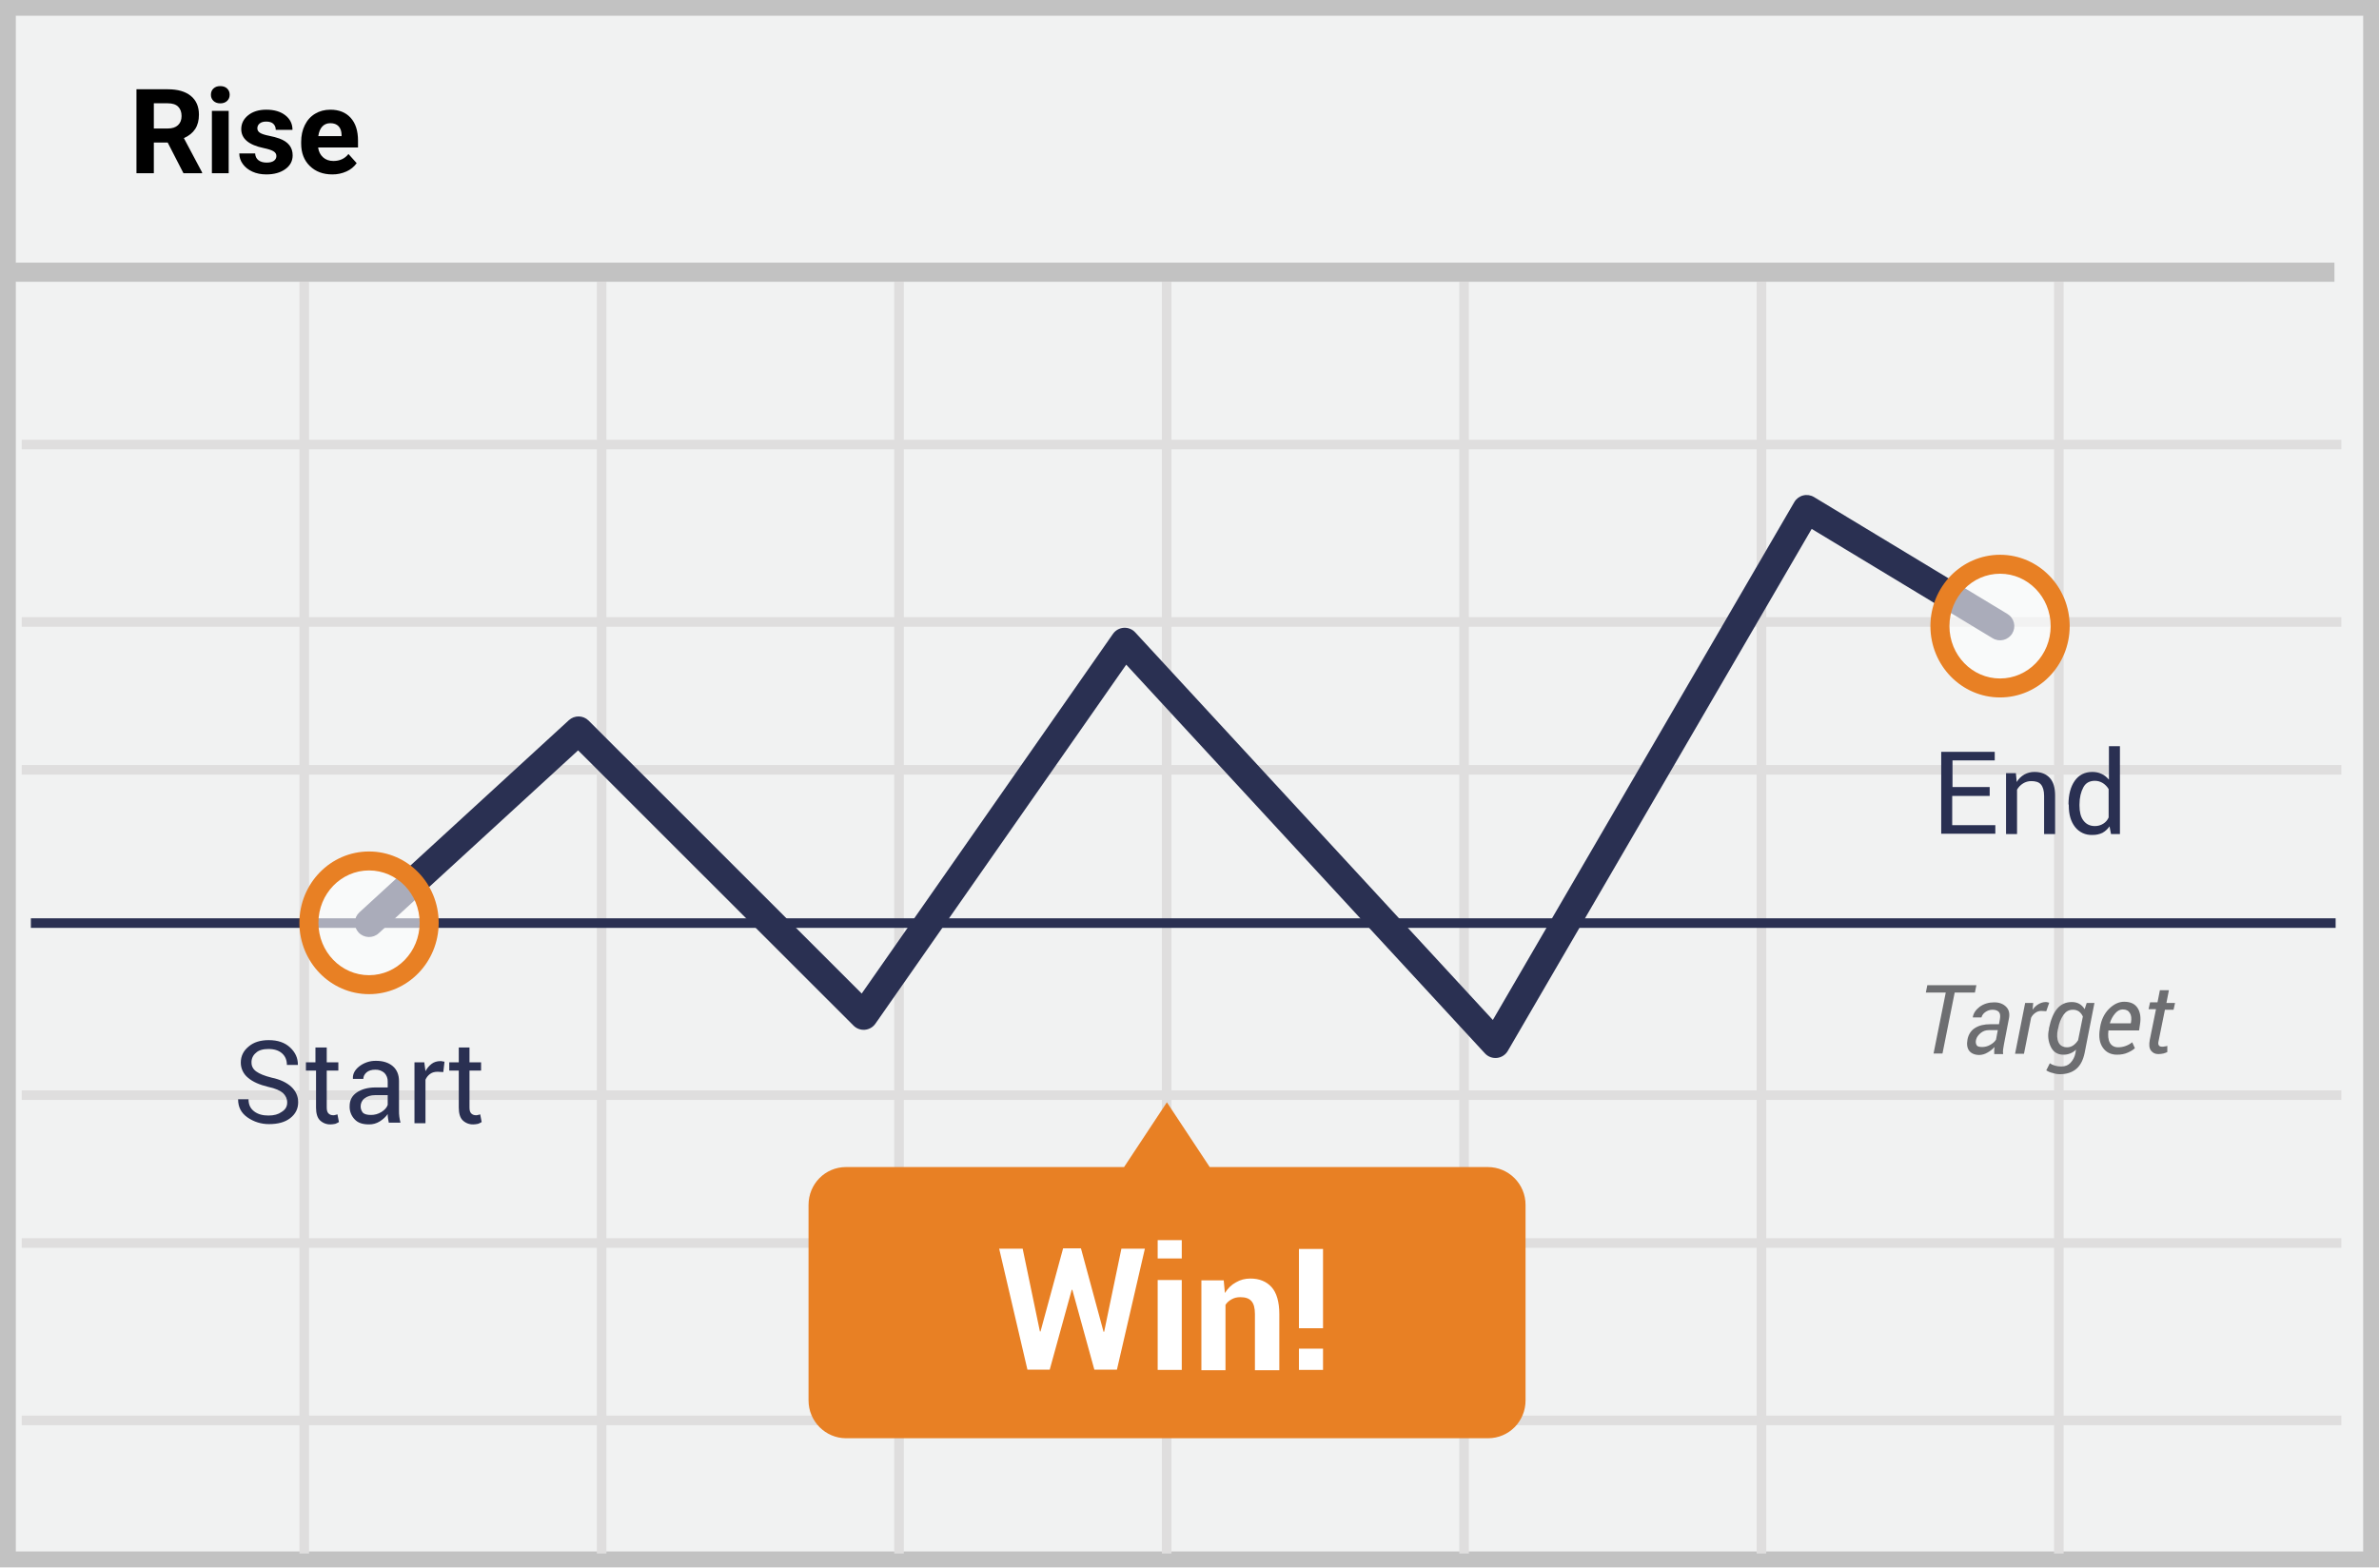
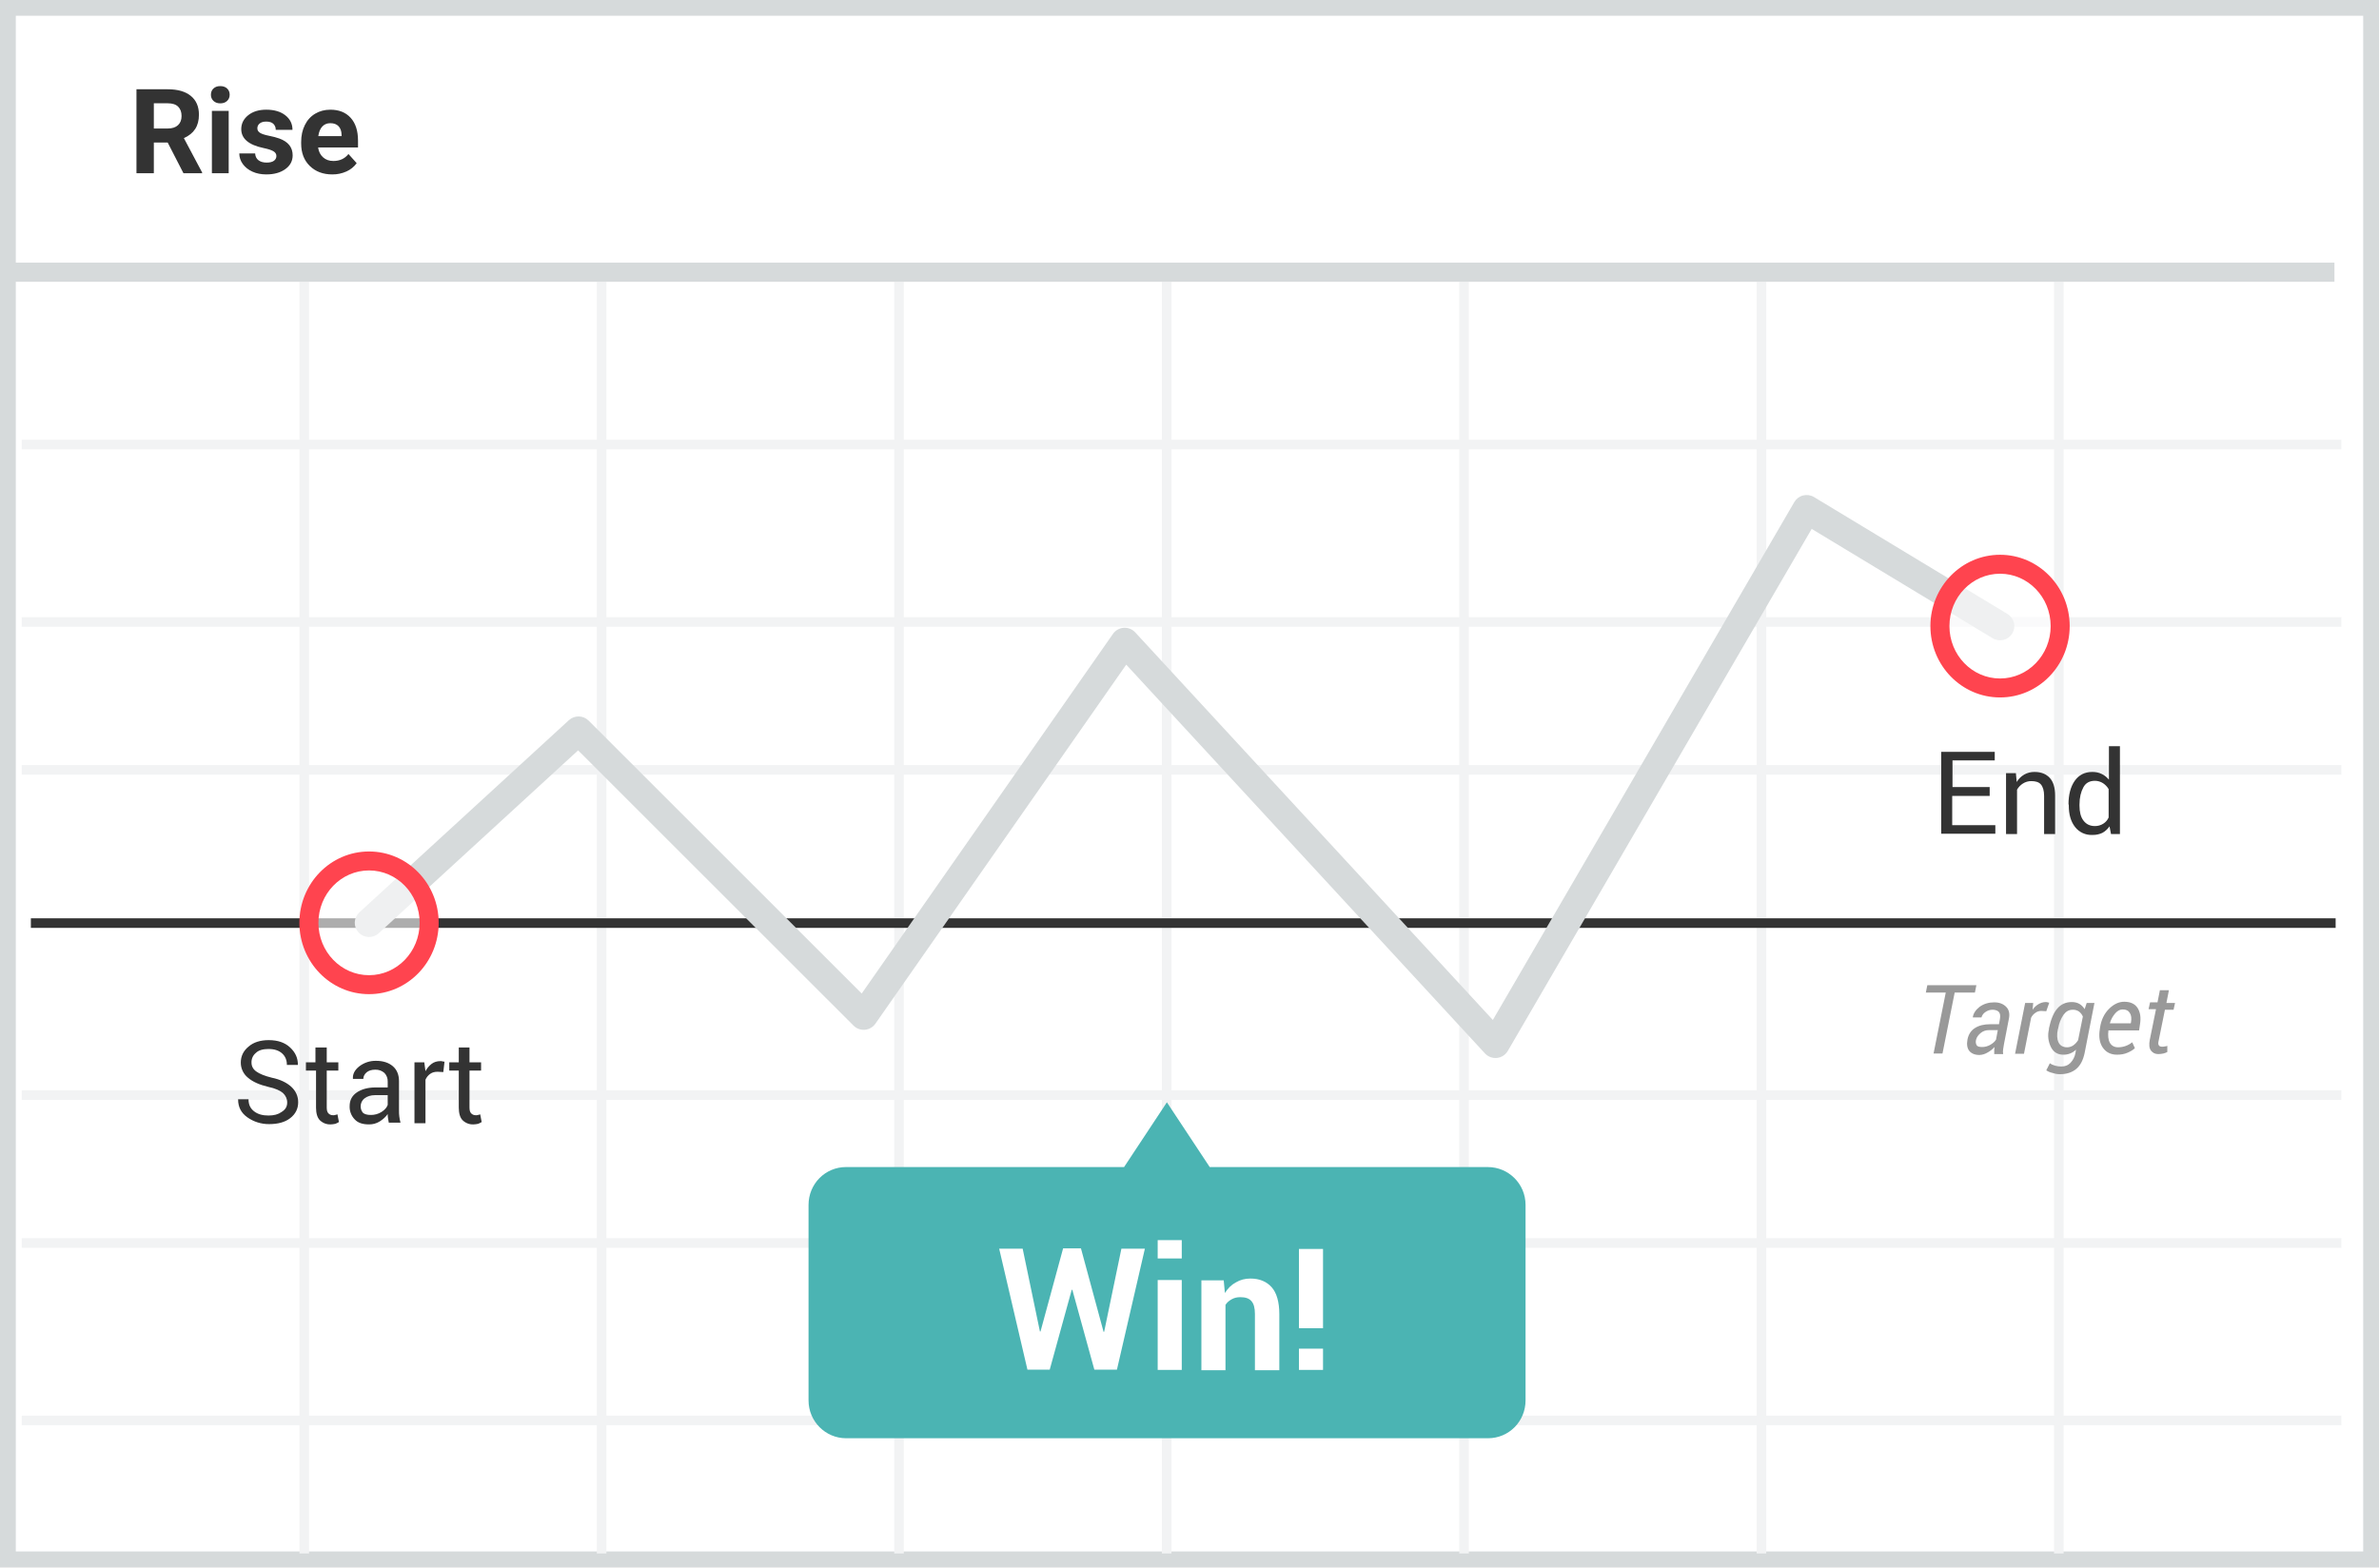
- <svg xmlns="http://www.w3.org/2000/svg" width="299" height="197">
-   <g fill="none" fill-rule="evenodd">
-     <path fill="#F1F2F2" d="M.993.99h297v195h-297z" />
-     <path d="M1.987 1.98v193.04h295.026V1.98H1.987zM299 0v197H0V0h299z" fill="#C2C2C2" fill-rule="nonzero" />
-     <path d="M2.73 55.88h291.54M2.731 78.184h291.538M2.731 96.77h291.538M2.731 137.66h291.538M2.731 156.247h291.538M2.731 178.55h291.538M38.239 35.435v159.843M75.615 35.435v159.843m37.377-159.843v159.843m33.64-159.843v159.843m37.376-159.843v159.843m37.376-159.843v159.843m37.377-159.843v159.843" stroke="#DFDEDE" stroke-width="1.207" />
-     <path fill="#2A3052" fill-rule="nonzero" d="M3.88 116.636v-1.203h289.67v1.203z" />
-     <path fill="#C2C2C2" fill-rule="nonzero" d="M1.787 35.42v-2.406H293.4v2.406z" />
-     <path d="M186.989 146.702h-34.947l-5.383-8.141-5.382 8.14H106.33c-2.616 0-4.71 2.12-4.71 4.759v24.571c0 2.64 2.131 4.758 4.71 4.758h80.696c2.617 0 4.71-2.119 4.71-4.758V151.46c0-2.64-2.13-4.758-4.747-4.758z" fill="#E88024" />
-     <g transform="translate(38.74 61.377)">
-       <path d="M33.918 32.946L8.856 55.936a1.797 1.797 0 0 1-2.533-.104 1.782 1.782 0 0 1 .105-2.524l26.329-24.154a1.797 1.797 0 0 1 2.484.053l34.321 34.304 31.581-45.21a1.797 1.797 0 0 1 2.792-.19l44.95 48.723 37.888-65.096a1.796 1.796 0 0 1 2.481-.632l24.308 14.692a1.783 1.783 0 0 1 .604 2.454 1.796 1.796 0 0 1-2.463.601L188.958 5.107l-38.194 65.62a1.796 1.796 0 0 1-2.87.312l-45.086-48.868L71.28 67.307a1.797 1.797 0 0 1-2.741.241l-34.62-34.602z" fill="#2A3052" fill-rule="nonzero" />
-       <ellipse fill="#FFF" opacity=".6" cx="212.633" cy="17.325" rx="7.557" ry="7.776" />
-       <path d="M212.633 26.293c-4.843 0-8.753-4.024-8.753-8.968s3.91-8.967 8.753-8.967c4.842 0 8.752 4.023 8.752 8.967 0 4.944-3.91 8.968-8.752 8.968zm0-2.383c3.504 0 6.361-2.94 6.361-6.585s-2.857-6.584-6.361-6.584c-3.505 0-6.362 2.94-6.362 6.584 0 3.645 2.857 6.585 6.362 6.585z" fill="#E88024" fill-rule="nonzero" />
-       <ellipse fill="#FFF" opacity=".6" cx="7.641" cy="54.622" rx="7.557" ry="7.776" />
-       <path d="M7.642 63.59c-4.843 0-8.752-4.024-8.752-8.968s3.91-8.967 8.752-8.967c4.842 0 8.752 4.023 8.752 8.967 0 4.944-3.91 8.968-8.752 8.968zm0-2.383c3.505 0 6.361-2.94 6.361-6.585s-2.856-6.584-6.361-6.584-6.362 2.94-6.362 6.584c0 3.645 2.857 6.585 6.362 6.585z" fill="#E88024" fill-rule="nonzero" />
+ <svg xmlns="http://www.w3.org/2000/svg" width="299" height="197" viewBox="0 0 299 197">
+   <g fill="none">
+     <path fill="#FFF" d="M0.993 0.99L297.993 0.99 297.993 195.99 0.993 195.99z" />
+     <path fill="#D6DADB" d="M1.987 1.98v193.04h295.026V1.98H1.987zM299 0v197H0V0h299z" />
+     <path fill="#F2F3F4" d="M38.843 35.435l-.001 19.841h36.169V35.435h1.208l-.001 19.841h36.17V35.435h1.207v19.841h32.433V35.435h1.208l-.001 19.841h36.169V35.435h1.208l-.001 19.841h36.169V35.435h1.208l-.001 19.841h36.17V35.435h1.208l-.001 19.841h34.906v1.207h-34.906V77.58h34.906v1.207h-34.906v17.379h34.906v1.208l-34.906-.001v39.683h34.906v1.207h-34.906v17.38h34.906v1.208l-34.906-.001v21.096h34.906v1.208l-34.906-.001v16.125h-1.206l-.001-16.125h-36.17v16.125h-1.207v-16.125h-36.169v16.125h-1.206l-.001-16.125h-36.169v16.125h-1.207v-16.125h-32.433v16.125h-1.207v-16.125h-36.17v16.125h-1.207v-16.125H38.842v16.125h-1.206l-.001-16.125H2.73v-1.207h34.905V156.85H2.73v-1.207h34.905v-17.38H2.73v-1.207h34.905V97.373H2.73v-1.207h34.905V78.787H2.73V77.58h34.905V56.483H2.73v-1.206l34.905-.001V35.435h1.208zm219.314 142.511V156.85h-36.17v21.096h36.17zM75.011 156.85H38.842v21.096h36.169V156.85zm37.377 0h-36.17v21.096h36.17V156.85zm33.64 0h-32.433v21.096h32.433V156.85zm37.376 0h-36.169v21.096h36.169V156.85zm37.376 0h-36.169v21.096h36.169V156.85zm37.377-1.207v-17.38h-36.17v17.38h36.17zm-112.129-17.38h-32.433v17.38h32.433v-17.38zm74.752 0h-36.169v17.38h36.169v-17.38zm-37.376 0h-36.169v17.38h36.169v-17.38zm-71.016 0h-36.17v17.38h36.17v-17.38zm-37.377 0H38.842v17.38h36.169v-17.38zm183.146-1.207V97.373h-36.17v39.683h36.17zM220.78 97.373h-36.169v39.683h36.169V97.373zm-37.376 0h-36.169v39.683h36.169V97.373zm-37.376 0h-32.433v39.683h32.433V97.373zm-33.64 0h-36.17v39.683h36.17V97.373zm-37.377 0H38.842v39.683h36.169V97.373zm183.146-1.207V78.787h-36.17v17.379h36.17zM220.78 78.787h-36.169v17.379h36.169V78.787zm-37.376 0h-36.169v17.379h36.169V78.787zm-37.376 0h-32.433v17.379h32.433V78.787zm-33.64 0h-36.17v17.379h36.17V78.787zm-37.377 0H38.842v17.379h36.169V78.787zm183.146-1.207V56.483h-36.17V77.58h36.17zM220.78 56.483h-36.169V77.58h36.169V56.483zm-37.376 0h-36.169V77.58h36.169V56.483zm-37.376 0h-32.433V77.58h32.433V56.483zm-33.64 0h-36.17V77.58h36.17V56.483zm-37.377 0H38.842V77.58h36.169V56.483z" />
+     <path fill="#333" d="M3.88 116.636L3.88 115.433 293.55 115.433 293.55 116.636z" />
+     <path fill="#D6DADB" d="M1.787 35.42L1.787 33.014 293.4 33.014 293.4 35.42z" />
+     <path fill="#4BB4B3" d="M186.989 146.702h-34.947l-5.383-8.141-5.382 8.14H106.33c-2.616 0-4.71 2.12-4.71 4.759v24.571c0 2.64 2.131 4.758 4.71 4.758h80.696c2.617 0 4.71-2.119 4.71-4.758V151.46c0-2.64-2.13-4.758-4.747-4.758z" />
+     <g transform="translate(36.74 61.377)">
+       <path fill="#D6DADB" d="M35.918 32.946l-25.062 22.99c-.73.668-1.861.622-2.533-.104-.322-.348-.492-.81-.474-1.284.022-.474.23-.92.579-1.24l26.329-24.154c.709-.65 1.804-.626 2.484.053l34.321 34.304 31.581-45.21c.312-.446.808-.726 1.35-.763.543-.037 1.073.174 1.442.573l44.95 48.723 37.888-65.096c.242-.416.642-.717 1.108-.836.467-.118.961-.045 1.373.204l24.308 14.692c.406.245.699.641.812 1.102.113.46.038.947-.208 1.352-.515.845-1.617 1.113-2.463.601L190.958 5.107l-38.194 65.62c-.287.491-.79.818-1.356.88-.566.06-1.128-.15-1.514-.568l-45.086-48.868L73.28 67.307c-.305.435-.786.713-1.314.759-.53.046-1.051-.143-1.427-.518l-34.62-34.602h-.001z" />
+       <ellipse cx="214.633" cy="17.325" fill="#FFF" opacity=".6" rx="7.557" ry="7.776" />
+       <path fill="#FF444F" d="M214.633 26.293c-4.843 0-8.753-4.024-8.753-8.968s3.91-8.967 8.753-8.967c4.842 0 8.752 4.023 8.752 8.967 0 4.944-3.91 8.968-8.752 8.968zm0-2.383c3.504 0 6.361-2.94 6.361-6.585s-2.857-6.584-6.361-6.584c-3.505 0-6.362 2.94-6.362 6.584 0 3.645 2.857 6.585 6.362 6.585z" />
+       <ellipse cx="9.641" cy="54.622" fill="#FFF" opacity=".6" rx="7.557" ry="7.776" />
+       <path fill="#FF444F" d="M9.642 63.59C4.799 63.59.89 59.566.89 54.622s3.91-8.967 8.752-8.967c4.842 0 8.752 4.023 8.752 8.967 0 4.944-3.91 8.968-8.752 8.968zm0-2.383c3.505 0 6.361-2.94 6.361-6.585s-2.856-6.584-6.361-6.584-6.362 2.94-6.362 6.584c0 3.645 2.857 6.585 6.362 6.585z" />
    </g>
-     <path d="M36.095 138.59c0-.484-.187-.856-.523-1.19-.337-.298-.972-.595-1.87-.781-1.083-.26-1.943-.632-2.54-1.152a2.426 2.426 0 0 1-.898-1.896c0-.818.336-1.487.972-2.008.635-.557 1.495-.817 2.542-.817 1.12 0 2.018.297 2.69.929.673.632.972 1.338.972 2.156v.037h-1.383c0-.595-.186-1.078-.598-1.45-.41-.371-.971-.557-1.719-.557-.673 0-1.233.149-1.57.483a1.484 1.484 0 0 0-.56 1.227c0 .446.187.818.598 1.115.41.297 1.046.558 1.943.78 1.084.224 1.906.633 2.467 1.153.56.52.86 1.19.86 1.933 0 .818-.337 1.487-1.01 2.007-.672.52-1.57.744-2.653.744a4.66 4.66 0 0 1-2.729-.855c-.785-.558-1.158-1.301-1.158-2.23v-.038h1.308c0 .67.224 1.153.71 1.524.486.372 1.084.52 1.794.52s1.234-.148 1.645-.445c.486-.298.71-.67.71-1.19zm4.971-6.915v1.859h1.458v1.04h-1.458v4.647c0 .372.075.595.224.743.15.15.337.223.598.223.075 0 .15 0 .262-.037.112-.037.187-.037.262-.074l.186.966a2.494 2.494 0 0 1-.448.224 3.288 3.288 0 0 1-.598.074 1.837 1.837 0 0 1-1.346-.52c-.336-.335-.486-.893-.486-1.599v-4.647h-1.27v-1.04h1.196v-1.859h1.42zm7.812 9.516a21.105 21.105 0 0 0-.112-.632c-.038-.186-.038-.334-.038-.52-.261.372-.598.669-1.009.93a2.45 2.45 0 0 1-1.346.37c-.784 0-1.382-.185-1.794-.631a2.26 2.26 0 0 1-.635-1.673c0-.743.299-1.3.897-1.71.598-.409 1.383-.632 2.392-.632h1.495v-.743c.014-.4-.134-.788-.411-1.078a1.624 1.624 0 0 0-1.159-.41c-.448 0-.822.112-1.084.335-.261.223-.41.52-.41.818h-1.309v-.037c-.037-.558.224-1.078.785-1.524a3.338 3.338 0 0 1 2.13-.706c.86 0 1.57.223 2.094.669.523.446.784 1.078.784 1.896v3.68c-.01.514.054 1.027.187 1.524h-1.457v.074zm-2.28-1.04a2.45 2.45 0 0 0 1.345-.372c.411-.26.673-.558.785-.893v-1.226h-1.57c-.56 0-1.009.148-1.345.409-.337.26-.486.632-.486 1.003 0 .335.112.595.299.818.224.186.56.26.972.26zm9.12-5.39l-.71-.038c-.374 0-.673.074-.935.26a1.712 1.712 0 0 0-.598.744v5.464h-1.383v-7.657h1.234l.149 1.115a2.81 2.81 0 0 1 .785-.93c.299-.223.673-.334 1.084-.334a.83.83 0 0 1 .299.037c.075 0 .187.037.224.037l-.15 1.301zm3.289-3.086v1.859h1.457v1.04h-1.457v4.647c0 .372.075.595.224.743.15.15.336.223.598.223.075 0 .15 0 .262-.037.112-.037.187-.037.261-.074l.187.966a2.494 2.494 0 0 1-.448.224 3.288 3.288 0 0 1-.598.074 1.837 1.837 0 0 1-1.346-.52c-.336-.335-.486-.893-.486-1.599v-4.647h-1.196v-1.04h1.196v-1.859h1.346zm191.025-31.629h-4.672v3.68h5.42v1.078h-6.803V94.507h6.728v1.078h-5.308v3.346h4.672v1.115h-.037zm3.326-2.9l.112 1.153a2.53 2.53 0 0 1 2.243-1.264c.822 0 1.458.26 1.906.744.449.483.673 1.226.673 2.23v4.832h-1.383v-4.795c0-.669-.15-1.152-.411-1.45-.262-.297-.673-.409-1.196-.409a1.92 1.92 0 0 0-1.047.298c-.299.186-.56.446-.747.78v5.576h-1.383v-7.657h1.233v-.037zm6.616 3.978c0-1.227.262-2.23.785-2.974.523-.743 1.27-1.115 2.205-1.115.449 0 .822.074 1.196.26.337.149.636.41.897.707v-4.2h1.383v11.04h-1.121l-.187-.967a2.648 2.648 0 0 1-.897.818 2.779 2.779 0 0 1-1.27.26 2.585 2.585 0 0 1-2.169-1.004c-.523-.669-.785-1.561-.785-2.676v-.149h-.037zm1.383.149c0 .78.15 1.412.486 1.858.336.447.785.707 1.457.707a1.92 1.92 0 0 0 1.047-.298c.299-.186.523-.446.673-.78v-3.57a2.258 2.258 0 0 0-.71-.743 1.888 1.888 0 0 0-1.01-.298c-.672 0-1.158.26-1.457.818-.3.558-.486 1.264-.486 2.156v.149z" fill="#2A3052" fill-rule="nonzero" />
-     <path d="M248.212 124.77h-2.542l-1.532 7.657h-1.122l1.533-7.657h-2.504l.187-.93h6.167l-.187.93zm2.43 7.695v-.484c0-.111.037-.26.037-.371a3.27 3.27 0 0 1-.897.706 2.102 2.102 0 0 1-1.01.297c-.56 0-1.009-.186-1.27-.52-.262-.335-.337-.818-.225-1.413.113-.632.449-1.152.935-1.45.523-.334 1.158-.483 1.943-.483h1.084l.112-.632c.075-.408.038-.706-.112-.892-.15-.186-.448-.297-.822-.297-.336 0-.635.111-.897.297a1.204 1.204 0 0 0-.486.67h-1.084v-.038c.075-.483.374-.93.86-1.3.523-.373 1.121-.558 1.831-.558.636 0 1.122.185 1.495.557.374.372.486.892.337 1.561l-.598 3.086-.112.669a1.795 1.795 0 0 0 0 .632h-1.122v-.037zm-1.496-.855c.3 0 .636-.075.972-.26.336-.186.598-.41.748-.67l.224-1.19h-1.122a1.57 1.57 0 0 0-1.046.373c-.3.26-.486.52-.56.817-.075.298-.038.52.074.707.112.186.374.223.71.223zm8.036-4.498l-.635-.037c-.254 0-.502.077-.71.223a1.564 1.564 0 0 0-.561.632l-.897 4.535h-1.121l1.27-6.394h1.01l-.075.855c.19-.29.446-.532.747-.706.262-.149.561-.26.897-.26.075 0 .15 0 .262.037.112.037.15.037.187.037l-.374 1.078zm.337 2.156c.224-1.078.56-1.933 1.046-2.49.486-.558 1.084-.819 1.832-.819.336 0 .672.075.934.223.262.15.486.372.673.67l.261-.781h.972l-1.233 6.282c-.187.892-.523 1.561-1.047 2.007-.523.447-1.233.67-2.055.67a2.797 2.797 0 0 1-.898-.15 2.377 2.377 0 0 1-.822-.334l.449-.892c.15.112.373.223.635.298.262.074.523.111.785.111.486 0 .86-.149 1.159-.446a2.41 2.41 0 0 0 .635-1.227l.075-.446a2.2 2.2 0 0 1-1.607.632c-.673 0-1.196-.297-1.533-.93a3.251 3.251 0 0 1-.261-2.267v-.111zm1.12.111c-.149.67-.111 1.227.076 1.636.187.409.56.632 1.084.632.261 0 .523-.074.747-.223.224-.149.449-.372.635-.67l.599-2.973a1.603 1.603 0 0 0-.486-.632 1.306 1.306 0 0 0-.785-.223c-.486 0-.86.223-1.159.632a4.211 4.211 0 0 0-.673 1.71l-.037.111zm7.439 3.197c-.785 0-1.383-.297-1.794-.892-.411-.595-.524-1.375-.374-2.305l.037-.26c.15-.93.524-1.71 1.122-2.305.598-.594 1.233-.892 1.906-.892.785 0 1.345.26 1.682.78.336.521.448 1.228.299 2.083l-.112.743h-3.85c-.075.632-.037 1.152.187 1.561.224.372.56.558 1.046.558a2.816 2.816 0 0 0 1.757-.632l.336.743c-.224.223-.56.41-.897.558-.41.186-.86.26-1.345.26zm.71-5.687c-.336 0-.635.148-.934.483a3.256 3.256 0 0 0-.673 1.227v.037h2.616l.038-.149c.074-.483.037-.855-.15-1.152-.187-.298-.448-.446-.897-.446zm5.793-2.342l-.299 1.524h1.084l-.187.855h-1.084l-.784 3.866c-.075.297-.075.52.037.632.075.111.224.149.411.149.075 0 .187 0 .336-.038a.707.707 0 0 0 .3-.074v.78c-.113.075-.262.112-.486.186-.225.038-.412.075-.636.075-.41 0-.71-.149-.934-.446-.224-.298-.262-.744-.15-1.338l.785-3.866h-.934l.187-.855h.934l.3-1.524h1.12v.074z" fill="#6D6E71" fill-rule="nonzero" />
-     <path d="M138.698 167.407h.075l2.168-10.446h2.952l-3.513 15.204h-2.84l-2.766-10.037h-.075l-2.766 10.037h-2.803l-3.551-15.204h2.953l2.168 10.409h.074l2.84-10.446h2.244l2.84 10.483zm9.83-9.219h-3.027v-2.305h3.027v2.305zm0 14.014h-3.027v-11.3h3.027v11.3zm5.27-11.3l.15 1.635c.374-.594.822-1.04 1.383-1.338.56-.334 1.158-.483 1.831-.483 1.122 0 2.019.372 2.654 1.078.635.706.972 1.859.972 3.383v7.062h-3.065v-7.062c0-.781-.15-1.301-.449-1.636-.299-.335-.747-.483-1.383-.483-.41 0-.747.074-1.084.26-.336.186-.598.409-.784.706v8.215h-3.028v-11.3h2.803v-.037zm12.484 6.059h-3.027v-9.962h3.027v9.962zm0 5.241h-3.027v-2.676h3.027v2.676z" fill="#FFF" fill-rule="nonzero" />
-     <path d="M21.074 17.914h-1.739v3.865h-2.183V11.222h3.936c1.252 0 2.217.278 2.896.834.68.556 1.019 1.341 1.019 2.356 0 .72-.157 1.321-.47 1.802-.312.481-.787.864-1.422 1.15l2.292 4.313v.102H23.06l-1.986-3.865zm-1.739-1.762h1.76c.549 0 .973-.139 1.274-.416.3-.278.451-.661.451-1.15 0-.498-.142-.89-.426-1.174-.283-.285-.719-.428-1.306-.428h-1.753v3.168zm9.407 5.627h-2.11v-7.845h2.11v7.845zm-2.233-9.875c0-.315.105-.573.316-.776.211-.203.499-.305.862-.305.36 0 .645.102.859.305.213.203.32.461.32.776 0 .319-.108.58-.324.783-.216.203-.5.304-.855.304-.354 0-.639-.101-.855-.304a1.027 1.027 0 0 1-.323-.783zm8.228 7.707c0-.256-.127-.458-.382-.605-.254-.148-.663-.28-1.226-.396-1.872-.391-2.808-1.184-2.808-2.378 0-.696.29-1.277.87-1.744.58-.466 1.337-.7 2.273-.7 1 0 1.798.235 2.397.704.6.469.899 1.078.899 1.827h-2.103c0-.3-.097-.547-.29-.743-.195-.196-.498-.294-.91-.294-.354 0-.628.08-.822.24a.754.754 0 0 0-.291.609c0 .232.11.419.33.562.221.142.594.265 1.118.37.523.103.965.22 1.324.351 1.11.406 1.666 1.11 1.666 2.11 0 .715-.308 1.294-.924 1.736-.616.443-1.412.664-2.387.664-.66 0-1.245-.117-1.757-.352-.511-.234-.913-.556-1.204-.964a2.236 2.236 0 0 1-.436-1.323h1.993c.02.372.158.657.415.855.257.198.601.298 1.033.298.403 0 .707-.077.913-.229a.71.71 0 0 0 .31-.598zm7.021 2.313c-1.154 0-2.094-.353-2.819-1.059-.725-.705-1.088-1.646-1.088-2.82v-.203c0-.788.153-1.493.459-2.114.305-.62.738-1.1 1.298-1.435.56-.336 1.2-.504 1.917-.504 1.077 0 1.925.338 2.543 1.015.619.677.928 1.636.928 2.878v.856h-5.013c.068.512.273.923.615 1.232.342.31.775.465 1.299.465.81 0 1.442-.293 1.898-.878l1.034 1.153a3.154 3.154 0 0 1-1.28 1.04 4.213 4.213 0 0 1-1.79.374zm-.24-6.439c-.417 0-.755.14-1.015.42-.26.281-.425.682-.498 1.205h2.925v-.167c-.01-.464-.136-.823-.379-1.077-.242-.254-.587-.38-1.033-.38z" fill="#000" fill-rule="nonzero" />
+     <path fill="#333" d="M36.095 138.59c0-.484-.187-.856-.523-1.19-.337-.298-.972-.595-1.87-.781-1.083-.26-1.943-.632-2.54-1.152-.571-.463-.902-1.16-.898-1.896 0-.818.336-1.487.972-2.008.635-.557 1.495-.817 2.542-.817 1.12 0 2.018.297 2.69.929.673.632.972 1.338.972 2.156v.037h-1.383c0-.595-.186-1.078-.598-1.45-.41-.371-.971-.557-1.719-.557-.673 0-1.233.149-1.57.483-.372.296-.58.752-.56 1.227 0 .446.187.818.598 1.115.41.297 1.046.558 1.943.78 1.084.224 1.906.633 2.467 1.153.56.52.86 1.19.86 1.933 0 .818-.337 1.487-1.01 2.007-.672.52-1.57.744-2.653.744-.977.008-1.931-.291-2.729-.855-.785-.558-1.158-1.301-1.158-2.23v-.038h1.308c0 .67.224 1.153.71 1.524.486.372 1.084.52 1.794.52s1.234-.148 1.645-.445c.486-.298.71-.67.71-1.19v.001zm4.971-6.915v1.859h1.458v1.04h-1.458v4.647c0 .372.075.595.224.743.15.15.337.223.598.223.075 0 .15 0 .262-.037.112-.037.187-.037.262-.074l.186.966c-.141.09-.292.165-.448.224-.197.043-.397.068-.598.074-.5.018-.987-.17-1.346-.52-.336-.335-.486-.893-.486-1.599v-4.647h-1.27v-1.04h1.196v-1.859h1.42zm7.812 9.516c-.034-.211-.071-.422-.112-.632-.038-.186-.038-.334-.038-.52-.261.372-.598.669-1.009.93-.403.251-.87.38-1.346.37-.784 0-1.382-.185-1.794-.631-.433-.447-.663-1.052-.635-1.673 0-.743.299-1.3.897-1.71.598-.409 1.383-.632 2.392-.632h1.495v-.743c.014-.4-.134-.788-.411-1.078-.318-.283-.734-.43-1.159-.41-.448 0-.822.112-1.084.335-.261.223-.41.52-.41.818h-1.309v-.037c-.037-.558.224-1.078.785-1.524.607-.474 1.36-.724 2.13-.706.86 0 1.57.223 2.094.669.523.446.784 1.078.784 1.896v3.68c-.01.514.054 1.027.187 1.524h-1.457v.074zm-2.28-1.04c.475.009.942-.12 1.345-.372.411-.26.673-.558.785-.893v-1.226h-1.57c-.56 0-1.009.148-1.345.409-.337.26-.486.632-.486 1.003 0 .335.112.595.299.818.224.186.56.26.972.26v.001zm9.12-5.39l-.71-.038c-.374 0-.673.074-.935.26-.266.186-.473.444-.598.744v5.464h-1.383v-7.657h1.234l.149 1.115c.19-.364.459-.681.785-.93.299-.223.673-.334 1.084-.334.101-.006.202.007.299.037.075 0 .187.037.224.037l-.15 1.301.001.001zm3.289-3.086v1.859h1.457v1.04h-1.457v4.647c0 .372.075.595.224.743.15.15.336.223.598.223.075 0 .15 0 .262-.037.112-.037.187-.037.261-.074l.187.966c-.141.09-.292.165-.448.224-.197.043-.397.068-.598.074-.5.018-.987-.17-1.346-.52-.336-.335-.486-.893-.486-1.599v-4.647h-1.196v-1.04h1.196v-1.859h1.346zm191.025-31.629h-4.672v3.68h5.42v1.078h-6.803V94.507h6.728v1.078h-5.308v3.346h4.672v1.115h-.037zm3.326-2.9l.112 1.153c.461-.799 1.32-1.283 2.243-1.264.822 0 1.458.26 1.906.744.449.483.673 1.226.673 2.23v4.832h-1.383v-4.795c0-.669-.15-1.152-.411-1.45-.262-.297-.673-.409-1.196-.409-.37-.004-.734.1-1.047.298-.299.186-.56.446-.747.78v5.576h-1.383v-7.657h1.233v-.038zm6.616 3.978c0-1.227.262-2.23.785-2.974.523-.743 1.27-1.115 2.205-1.115.449 0 .822.074 1.196.26.337.149.636.41.897.707v-4.2h1.383v11.04h-1.121l-.187-.967c-.232.338-.539.618-.897.818-.397.186-.832.275-1.27.26-.844.04-1.653-.335-2.169-1.004-.523-.669-.785-1.561-.785-2.676v-.149h-.037zm1.383.149c0 .78.15 1.412.486 1.858.336.447.785.707 1.457.707.37.004.734-.1 1.047-.298.299-.186.523-.446.673-.78v-3.57c-.176-.299-.42-.553-.71-.743-.302-.193-.652-.296-1.01-.298-.672 0-1.158.26-1.457.818-.3.558-.486 1.264-.486 2.156v.15z" />
+     <path fill="#999" d="M248.212 124.77h-2.542l-1.532 7.657h-1.122l1.533-7.657h-2.504l.187-.93h6.167l-.187.93zm2.43 7.695v-.484c0-.111.037-.26.037-.371-.255.286-.559.525-.897.706-.306.183-.654.285-1.01.297-.56 0-1.009-.186-1.27-.52-.262-.335-.337-.818-.225-1.413.113-.632.449-1.152.935-1.45.523-.334 1.158-.483 1.943-.483h1.084l.112-.632c.075-.408.038-.706-.112-.892-.15-.186-.448-.297-.822-.297-.336 0-.635.111-.897.297-.236.159-.408.396-.486.67h-1.084v-.038c.075-.483.374-.93.86-1.3.523-.373 1.121-.558 1.831-.558.636 0 1.122.185 1.495.557.374.372.486.892.337 1.561l-.598 3.086-.112.669c-.037.209-.037.423 0 .632h-1.122v-.037h.001zm-1.496-.855c.3 0 .636-.075.972-.26.336-.186.598-.41.748-.67l.224-1.19h-1.122c-.382-.007-.754.125-1.046.373-.3.26-.486.52-.56.817-.075.298-.038.52.074.707.112.186.374.223.71.223zm8.036-4.498l-.635-.037c-.254 0-.502.077-.71.223-.241.155-.436.374-.561.632l-.897 4.535h-1.121l1.27-6.394h1.01l-.075.855c.19-.29.446-.532.747-.706.262-.149.561-.26.897-.26.075 0 .15 0 .262.037.112.037.15.037.187.037l-.374 1.078zm.337 2.156c.224-1.078.56-1.933 1.046-2.49.486-.558 1.084-.819 1.832-.819.336 0 .672.075.934.223.262.15.486.372.673.67l.261-.781h.972l-1.233 6.282c-.187.892-.523 1.561-1.047 2.007-.523.447-1.233.67-2.055.67-.306 0-.609-.051-.898-.15-.293-.059-.571-.172-.822-.334l.449-.892c.15.112.373.223.635.298.262.074.523.111.785.111.486 0 .86-.149 1.159-.446.327-.338.548-.765.635-1.227l.075-.446c-.427.42-1.008.65-1.607.632-.673 0-1.196-.297-1.533-.93-.358-.7-.45-1.505-.261-2.267v-.111zm1.12.111c-.149.67-.111 1.227.076 1.636.187.409.56.632 1.084.632.261 0 .523-.074.747-.223.224-.149.449-.372.635-.67l.599-2.973c-.106-.248-.273-.466-.486-.632-.231-.156-.506-.234-.785-.223-.486 0-.86.223-1.159.632-.347.514-.577 1.097-.673 1.71l-.037.111h-.001zm7.439 3.197c-.785 0-1.383-.297-1.794-.892-.411-.595-.524-1.375-.374-2.305l.037-.26c.15-.93.524-1.71 1.122-2.305.598-.594 1.233-.892 1.906-.892.785 0 1.345.26 1.682.78.336.521.448 1.228.299 2.083l-.112.743h-3.85c-.075.632-.037 1.152.187 1.561.224.372.56.558 1.046.558.64-.005 1.26-.228 1.757-.632l.336.743c-.224.223-.56.41-.897.558-.41.186-.86.26-1.345.26zm.71-5.687c-.336 0-.635.148-.934.483-.31.355-.54.774-.673 1.227v.037h2.616l.038-.149c.074-.483.037-.855-.15-1.152-.187-.298-.448-.446-.897-.446zm5.793-2.342l-.299 1.524h1.084l-.187.855h-1.084l-.784 3.866c-.075.297-.075.52.037.632.075.111.224.149.411.149.075 0 .187 0 .336-.038.104-.002.207-.028.3-.074v.78c-.113.075-.262.112-.486.186-.225.038-.412.075-.636.075-.41 0-.71-.149-.934-.446-.224-.298-.262-.744-.15-1.338l.785-3.866h-.934l.187-.855h.934l.3-1.524h1.12v.074z" />
+     <path fill="#FFF" d="M138.698 167.407h.075l2.168-10.446h2.952l-3.513 15.204h-2.84l-2.766-10.037h-.075l-2.766 10.037h-2.803l-3.551-15.204h2.953l2.168 10.409h.074l2.84-10.446h2.244l2.84 10.483zm9.83-9.219h-3.027v-2.305h3.027v2.305zm0 14.014h-3.027v-11.3h3.027v11.3zm5.27-11.3l.15 1.635c.374-.594.822-1.04 1.383-1.338.56-.334 1.158-.483 1.831-.483 1.122 0 2.019.372 2.654 1.078.635.706.972 1.859.972 3.383v7.062h-3.065v-7.062c0-.781-.15-1.301-.449-1.636-.299-.335-.747-.483-1.383-.483-.41 0-.747.074-1.084.26-.336.186-.598.409-.784.706v8.215h-3.028v-11.3h2.803v-.037zm12.484 6.059h-3.027v-9.962h3.027v9.962zm0 5.241h-3.027v-2.676h3.027v2.676z" />
+     <path fill="#333" d="M21.074 17.914h-1.739v3.865h-2.183V11.222h3.936c1.252 0 2.217.278 2.896.834.68.556 1.019 1.341 1.019 2.356 0 .72-.157 1.321-.47 1.802-.312.481-.787.864-1.422 1.15l2.292 4.313v.102H23.06l-1.986-3.865zm-1.739-1.762h1.76c.549 0 .973-.139 1.274-.416.3-.278.451-.661.451-1.15 0-.498-.142-.89-.426-1.174-.283-.285-.719-.428-1.306-.428h-1.753v3.168zm9.407 5.627h-2.11v-7.845h2.11v7.845zm-2.233-9.875c0-.315.105-.573.316-.776.211-.203.499-.305.862-.305.36 0 .645.102.859.305.213.203.32.461.32.776 0 .319-.108.58-.324.783-.216.203-.5.304-.855.304-.354 0-.639-.101-.855-.304-.215-.202-.333-.488-.323-.783zm8.228 7.707c0-.256-.127-.458-.382-.605-.254-.148-.663-.28-1.226-.396-1.872-.391-2.808-1.184-2.808-2.378 0-.696.29-1.277.87-1.744.58-.466 1.337-.7 2.273-.7 1 0 1.798.235 2.397.704.6.469.899 1.078.899 1.827h-2.103c0-.3-.097-.547-.29-.743-.195-.196-.498-.294-.91-.294-.354 0-.628.08-.822.24-.188.146-.295.371-.291.609 0 .232.11.419.33.562.221.142.594.265 1.118.37.523.103.965.22 1.324.351 1.11.406 1.666 1.11 1.666 2.11 0 .715-.308 1.294-.924 1.736-.616.443-1.412.664-2.387.664-.66 0-1.245-.117-1.757-.352-.511-.234-.913-.556-1.204-.964-.282-.383-.435-.847-.436-1.323h1.993c.02.372.158.657.415.855.257.198.601.298 1.033.298.403 0 .707-.077.913-.229.197-.135.314-.36.31-.598h-.001zm7.021 2.313c-1.154 0-2.094-.353-2.819-1.059-.725-.705-1.088-1.646-1.088-2.82v-.203c0-.788.153-1.493.459-2.114.305-.62.738-1.1 1.298-1.435.56-.336 1.2-.504 1.917-.504 1.077 0 1.925.338 2.543 1.015.619.677.928 1.636.928 2.878v.856h-5.013c.068.512.273.923.615 1.232.342.31.775.465 1.299.465.81 0 1.442-.293 1.898-.878l1.034 1.153c-.327.454-.769.813-1.28 1.04-.562.254-1.173.382-1.79.374h-.001zm-.24-6.439c-.417 0-.755.14-1.015.42-.26.281-.425.682-.498 1.205h2.925v-.167c-.01-.464-.136-.823-.379-1.077-.242-.254-.587-.38-1.033-.38v-.001z" />
  </g>
</svg>
